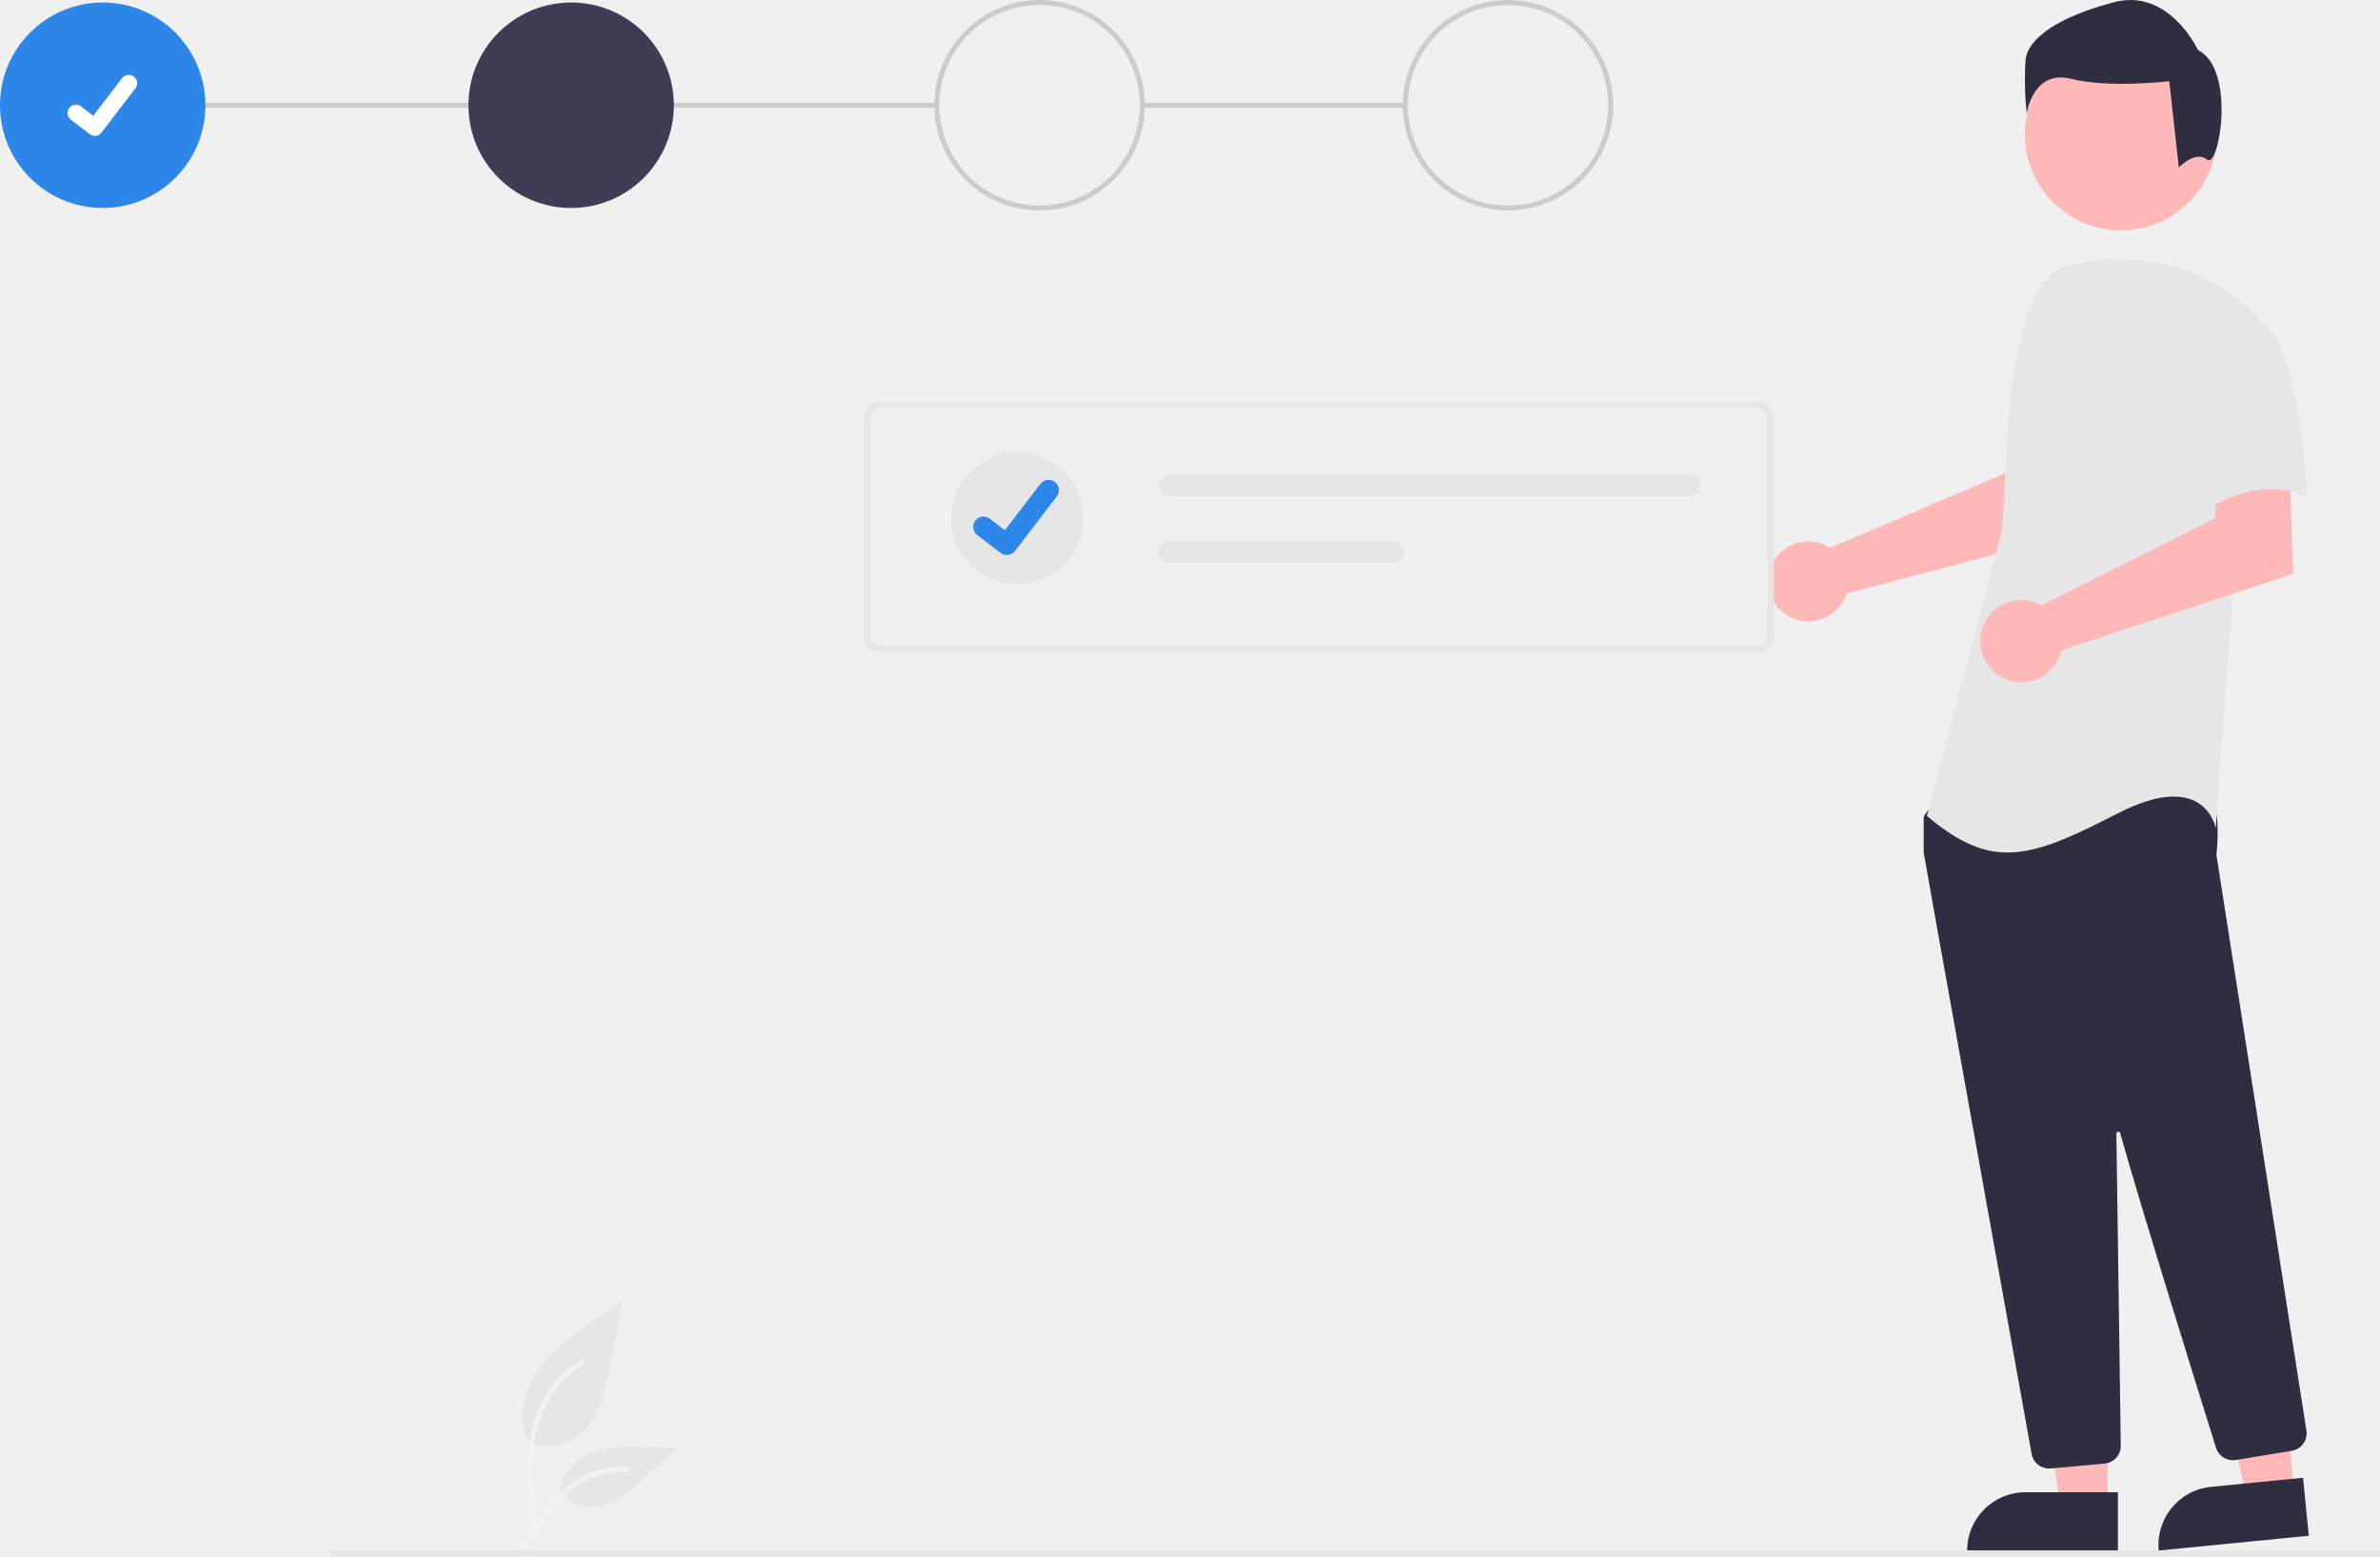
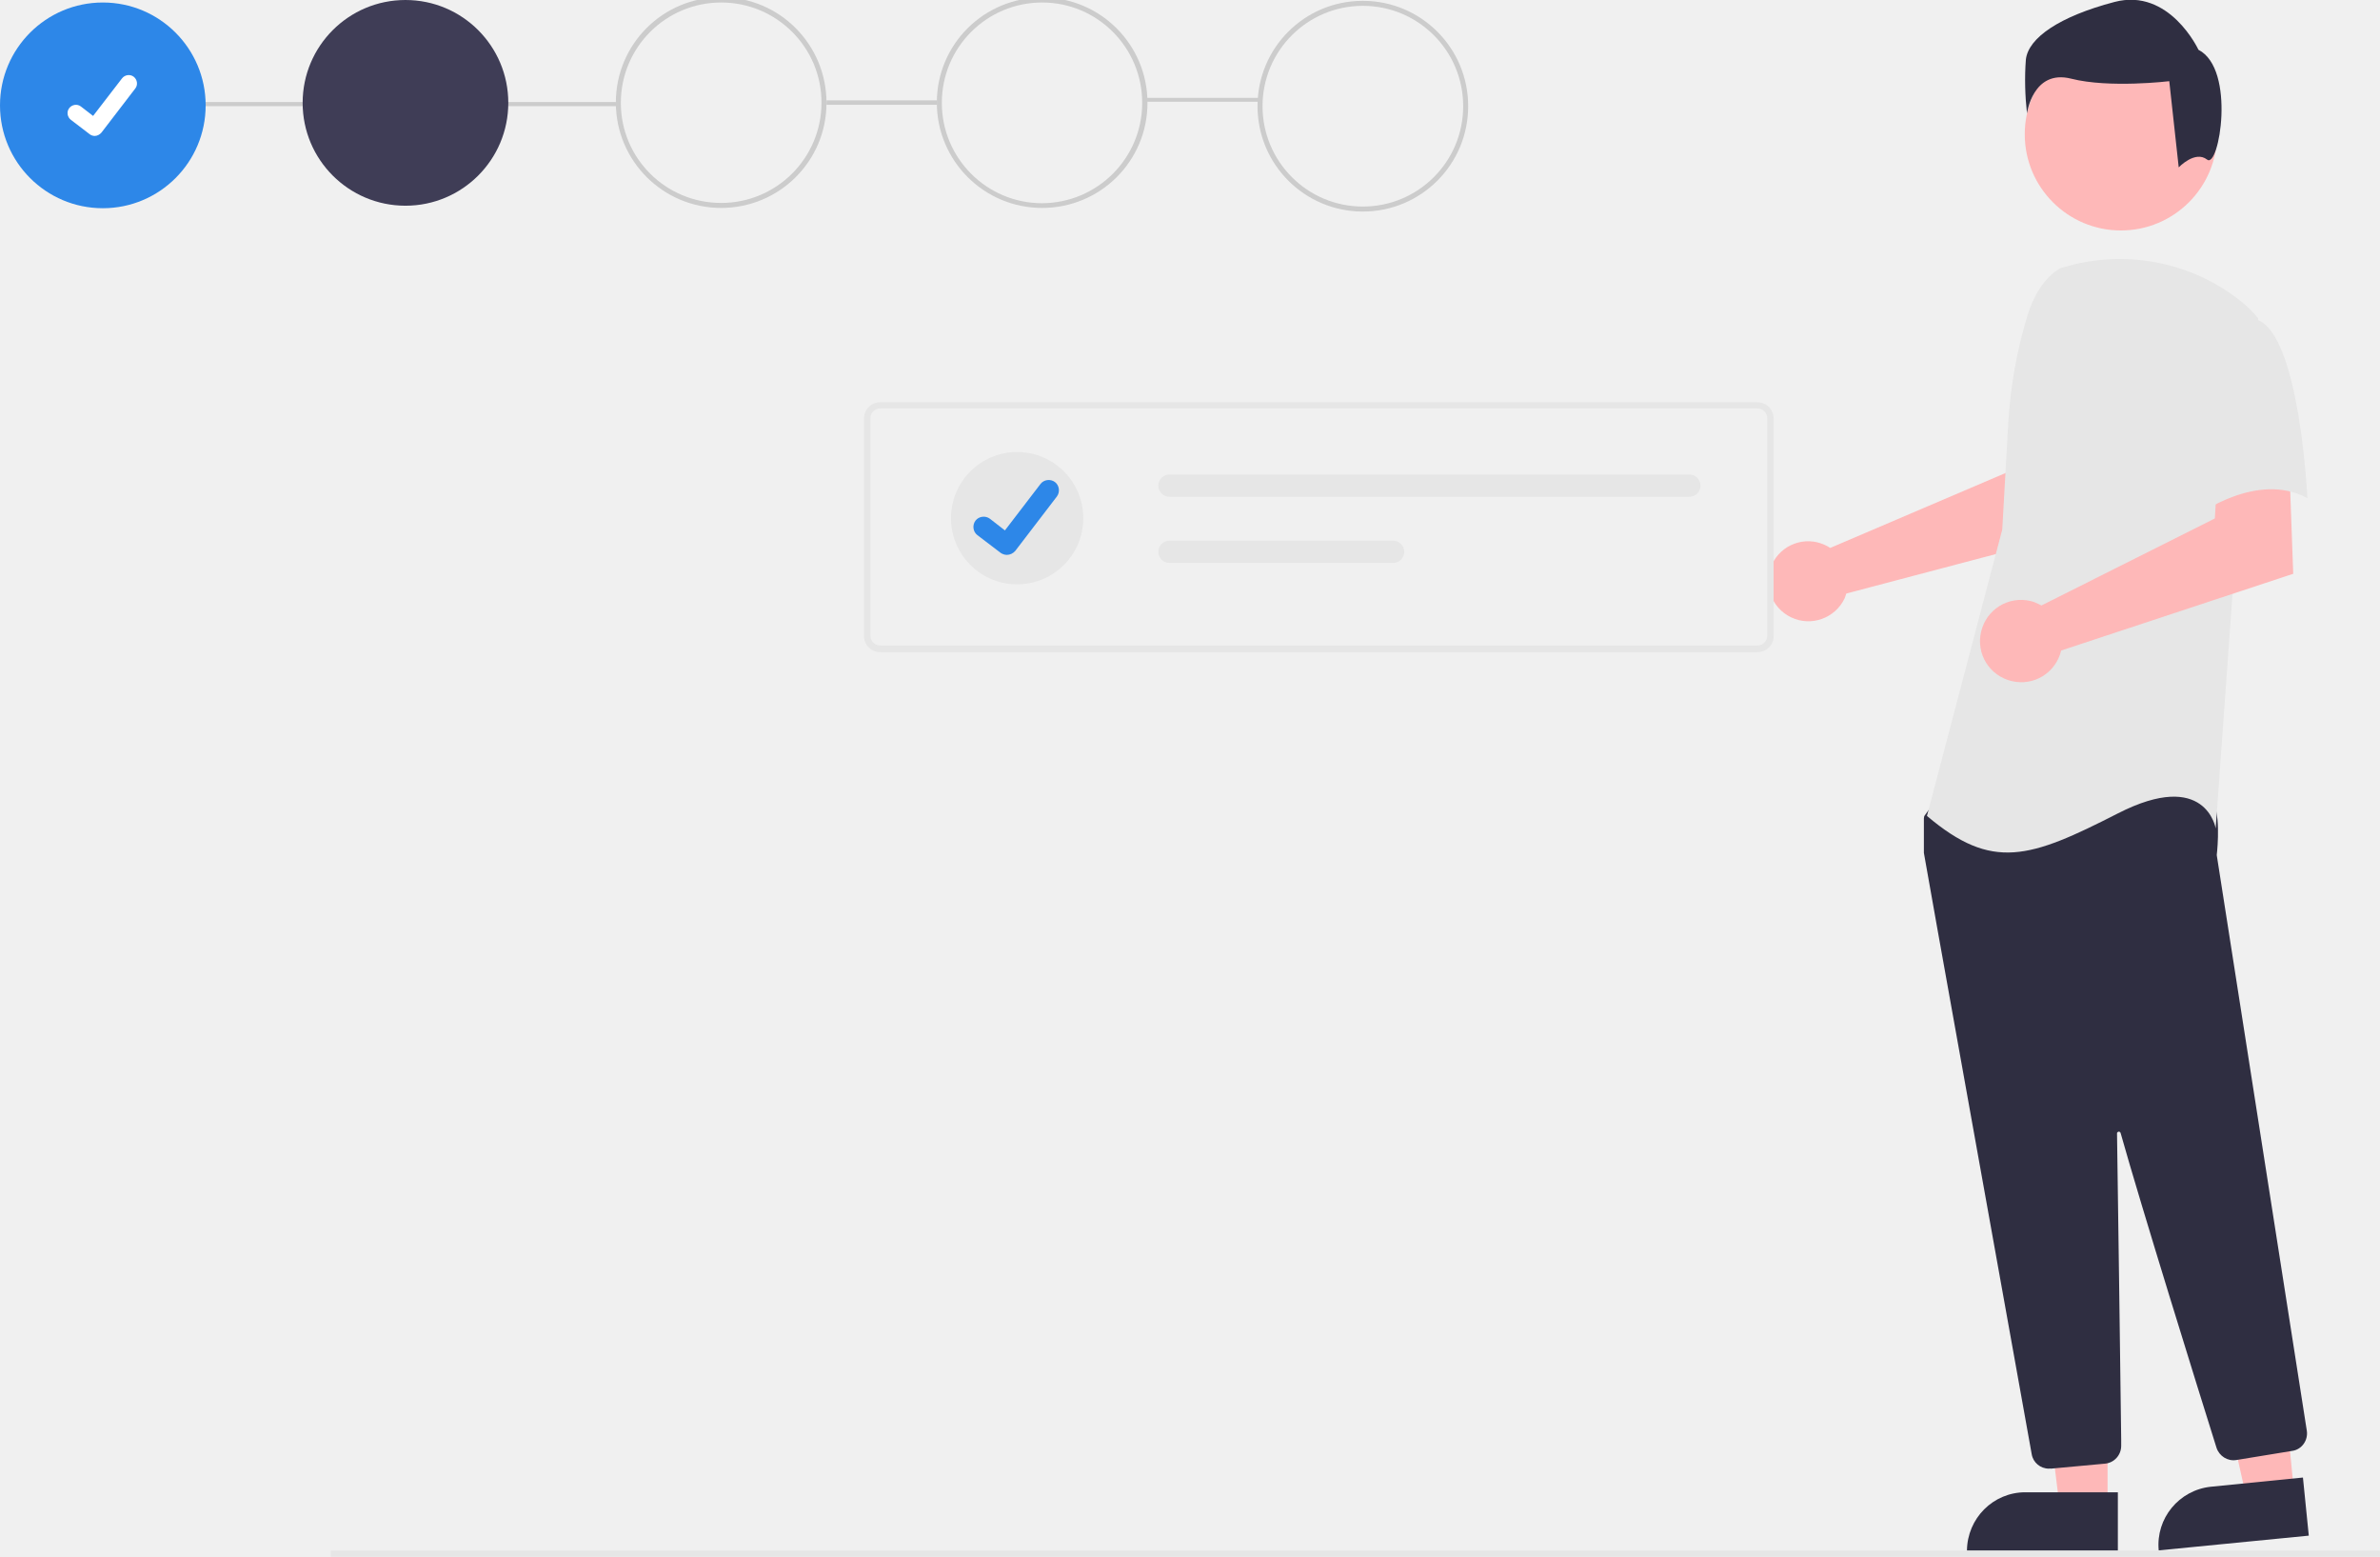
- <svg xmlns="http://www.w3.org/2000/svg" width="856.385" height="559.94" viewBox="0 0 856.385 559.94">
-   <g id="Group_47" data-name="Group 47" transform="translate(-171.808 -222.403)">
-     <g id="Group_43" data-name="Group 43" transform="translate(-222.485 -67.725)">
-       <rect id="Rectangle_113" data-name="Rectangle 113" width="94.644" height="1.803" transform="translate(805.32 327.084)" fill="#ccc" />
-       <rect id="Rectangle_114" data-name="Rectangle 114" width="300.158" height="1.803" transform="translate(431.249 327.084)" fill="#ccc" />
-       <circle id="Ellipse_115" data-name="Ellipse 115" cx="36.956" cy="36.956" r="36.956" transform="translate(394.293 291.029)" fill="#2d87e8" />
-       <circle id="Ellipse_116" data-name="Ellipse 116" cx="36.956" cy="36.956" r="36.956" transform="translate(562.85 291.029)" fill="#3f3d56" />
-       <path id="Path_748-369" data-name="Path 748" d="M873,259.344a37.858,37.858,0,1,1,37.858-37.858A37.858,37.858,0,0,1,873,259.344Zm0-73.913a36.055,36.055,0,1,0,36.055,36.055A36.055,36.055,0,0,0,873,185.431Z" transform="translate(-104.641 106.5)" fill="#ccc" />
-       <path id="Path_749-370" data-name="Path 749" d="M1060,259.344a37.858,37.858,0,1,1,37.858-37.858A37.858,37.858,0,0,1,1060,259.344Zm0-73.913a36.055,36.055,0,1,0,36.055,36.055A36.055,36.055,0,0,0,1060,185.431Z" transform="translate(-123.084 106.5)" fill="#ccc" />
-       <path id="Path_395-371" data-name="Path 395" d="M304.255,236.95a2.993,2.993,0,0,1-1.8-.6l-.032-.024-6.783-5.188a3.014,3.014,0,0,1,3.668-4.784l4.393,3.369,10.381-13.544a3.013,3.013,0,0,1,4.224-.558h0l-.064.089.066-.089a3.016,3.016,0,0,1,.557,4.225l-12.211,15.923a3.015,3.015,0,0,1-2.4,1.175Z" transform="translate(124.149 102.054)" fill="#fff" />
-     </g>
-     <g id="Group_24" data-name="Group 24" transform="translate(808.073 222.403)">
-       <path id="Path_552-372" data-name="Path 552" d="M314.19,545.413a14.214,14.214,0,0,1,1.987,1.108l63.154-26.954,2.253-16.636,25.235-.155-1.491,38.158-83.357,22.047a14.939,14.939,0,0,1-.631,1.7,14.411,14.411,0,1,1-7.151-19.265Z" transform="translate(-293.875 -349.453)" fill="#feb8b8" />
-       <path id="Path_553-373" data-name="Path 553" d="M312.83,797.912H295.567l-8.212-66.584h25.477Z" transform="translate(-190.709 -256.191)" fill="#feb8b8" />
-       <path id="Path_554-374" data-name="Path 554" d="M305.692,775.115h33.292v20.955H284.73a20.962,20.962,0,0,1,20.962-20.962h0Z" transform="translate(-213.164 -238.326)" fill="#2f2e41" />
-       <path id="Path_555-375" data-name="Path 555" d="M271.557,794.354l-17.178,1.69-14.7-65.458,25.355-2.491Z" transform="translate(-82.3 -257.51)" fill="#feb8b8" />
-       <path id="Path_556-376" data-name="Path 556" d="M254.863,774.674l33.126-3.263,2.054,20.857-53.981,5.317a20.958,20.958,0,0,1,18.8-22.911Z" transform="translate(-95.55 -239.834)" fill="#2f2e41" />
-       <ellipse id="Ellipse_84" data-name="Ellipse 84" cx="34.583" cy="34.583" rx="34.583" ry="34.583" transform="translate(92.343 13.688)" fill="#feb8b8" />
-       <path id="Path_557-377" data-name="Path 557" d="M281.584,839.584a6.3,6.3,0,0,1-6.217-5.21c-8.929-49.59-38.141-211.772-38.84-216.268a1.991,1.991,0,0,1-.023-.312V605.7a2.1,2.1,0,0,1,.393-1.228l3.858-5.4a2.082,2.082,0,0,1,1.611-.88c22-1.031,94.036-4.054,97.516.294h0c3.495,4.365,2.253,17.611,1.971,20.22l.014.272L374.233,825.96A6.353,6.353,0,0,1,369,833.19l-20.214,3.33a6.366,6.366,0,0,1-7.076-4.355c-6.252-19.978-27.216-87.184-34.482-113.19a.7.7,0,0,0-1.381.2c.363,24.79,1.24,88.036,1.549,109.881l.032,2.353a6.362,6.362,0,0,1-5.763,6.387l-19.492,1.766A5.871,5.871,0,0,1,281.584,839.584Z" transform="translate(-180.584 -311.329)" fill="#2f2e41" />
-       <path id="Path_99-378" data-name="Path 99" d="M296.727,463.319c-6.035,3.588-9.647,10.18-11.719,16.9a160.072,160.072,0,0,0-6.877,38.242L275.94,557.32,248.827,660.348c23.5,19.883,37.053,15.363,68.686-.9s35.247,5.422,35.247,5.422l6.325-87.663,9.037-95.793a42.485,42.485,0,0,0-6.846-6.581,69.923,69.923,0,0,0-59.761-12.673Z" transform="translate(-191.749 -366.866)" fill="#e6e6e6" />
-       <path id="Path_558-379" data-name="Path 558" d="M259.825,562.029a14.828,14.828,0,0,1,2.112.986l62.447-31.259,1.036-16.933,25.759-1.776,1.38,38.6-83.45,27.6a14.784,14.784,0,1,1-9.283-17.223Z" transform="translate(-163.653 -345.262)" fill="#feb8b8" />
-       <path id="Path_101-380" data-name="Path 101" d="M269.34,476.085c15.363,5.422,18.071,64.171,18.071,64.171-18.075-9.941-39.765,6.326-39.765,6.326s-4.518-15.365-9.941-35.246a34.54,34.54,0,0,1,7.229-32.535S253.975,470.66,269.34,476.085Z" transform="translate(-93.417 -361.105)" fill="#e6e6e6" />
-       <path id="Path_102-381" data-name="Path 102" d="M323.823,451.3c-4.309-3.447-10.187,2.816-10.187,2.816L310.189,423.1s-21.543,2.581-35.334-.862-15.943,12.5-15.943,12.5a110.654,110.654,0,0,1-.431-19.391c.862-7.756,12.064-15.512,31.885-20.683S320.528,411.9,320.528,411.9C334.324,418.789,328.137,454.751,323.823,451.3Z" transform="translate(-165.894 -393.886)" fill="#2f2e41" />
-     </g>
-     <rect id="Rectangle_110" data-name="Rectangle 110" width="737.385" height="2.19" transform="translate(290.808 780.153)" fill="#e6e6e6" />
-     <path id="Path_438-382" data-name="Path 438" d="M265.082,644.111a19.474,19.474,0,0,0,18.806-3.313c6.587-5.528,8.652-14.636,10.332-23.07l4.97-24.945-10.405,7.165c-7.483,5.152-15.134,10.47-20.316,17.933s-7.443,17.651-3.28,25.726" transform="translate(96.861 97.368)" fill="#e6e6e6" />
-     <path id="Path_439-383" data-name="Path 439" d="M267.682,718.34c-1.31-9.542-2.657-19.206-1.738-28.85.816-8.565,3.429-16.93,8.749-23.789a39.574,39.574,0,0,1,10.153-9.2c1.015-.641,1.95.968.939,1.606A37.622,37.622,0,0,0,270.9,676.062c-3.24,8.241-3.76,17.224-3.2,25.977.338,5.294,1.053,10.553,1.774,15.805a.964.964,0,0,1-.65,1.144.936.936,0,0,1-1.144-.65Z" transform="translate(95.868 55.076)" fill="#f2f2f2" />
-     <path id="Path_442-384" data-name="Path 442" d="M289.28,713.477a14.336,14.336,0,0,0,12.491,6.447c6.323-.3,11.595-4.713,16.34-8.9l14.036-12.392-9.289-.444c-6.68-.32-13.533-.618-19.9,1.442s-12.231,7.018-13.394,13.6" transform="translate(83.697 44.629)" fill="#e6e6e6" />
-     <path id="Path_443-385" data-name="Path 443" d="M262.887,747.524c6.3-11.156,13.618-23.555,26.685-27.518a29.779,29.779,0,0,1,11.224-1.159c1.192.1.894,1.94-.3,1.837a27.665,27.665,0,0,0-17.912,4.739c-5.051,3.438-8.983,8.217-12.311,13.286-2.039,3.1-3.865,6.341-5.691,9.573C264,749.314,262.3,748.569,262.887,747.524Z" transform="translate(96.961 31.377)" fill="#f2f2f2" />
-     <g id="Group_46" data-name="Group 46" transform="translate(2 7)">
-       <path id="Path_138-386" data-name="Path 138" d="M911.208,622.87H595.519a5.853,5.853,0,0,1-5.846-5.846V538.715a5.853,5.853,0,0,1,5.846-5.846H911.208a5.853,5.853,0,0,1,5.846,5.846v78.309A5.853,5.853,0,0,1,911.208,622.87ZM595.519,535.208a3.512,3.512,0,0,0-3.508,3.508v78.309a3.511,3.511,0,0,0,3.508,3.508H911.208a3.511,3.511,0,0,0,3.508-3.508V538.715a3.511,3.511,0,0,0-3.508-3.508Z" transform="translate(-108.981 -172.87)" fill="#e6e6e6" />
-       <path id="Path_139-387" data-name="Path 139" d="M690.369,556.72a3.969,3.969,0,1,0,0,7.938H877.477a3.969,3.969,0,0,0,0-7.938Z" transform="translate(-99.78 -170.602)" fill="#e6e6e6" />
-       <path id="Path_140-388" data-name="Path 140" d="M690.369,578.466a3.969,3.969,0,1,0,0,7.938h80.513a3.969,3.969,0,1,0,0-7.938Z" transform="translate(-99.78 -168.533)" fill="#e6e6e6" />
-       <g id="Group_45" data-name="Group 45">
-         <circle id="Ellipse_18" data-name="Ellipse 18" cx="23.814" cy="23.814" r="23.814" transform="translate(512 378)" fill="#e6e6e6" />
-         <path id="Path_395-2-389" data-name="Path 395" d="M306.53,242.049a3.689,3.689,0,0,1-2.219-.738l-.04-.03-8.358-6.394a3.714,3.714,0,0,1,4.52-5.9l5.414,4.151,12.793-16.69a3.713,3.713,0,0,1,5.205-.688h0l-.079.11.082-.11a3.717,3.717,0,0,1,.687,5.206L309.488,240.6a3.715,3.715,0,0,1-2.954,1.448Z" transform="translate(225.541 173)" fill="#2d87e8" />
-       </g>
+ <svg xmlns="http://www.w3.org/2000/svg" version="1.1" id="Layer_1" x="0px" y="0px" viewBox="0 0 856.4 559.9" style="enable-background:new 0 0 856.4 559.9;" xml:space="preserve">
+   <style type="text/css">
+ 	.st0{fill:#CCCCCC;}
+ 	.st1{fill:#2D87E8;}
+ 	.st2{fill:#3F3D56;}
+ 	.st3{fill:#FFFFFF;}
+ 	.st4{fill:#FEB8B8;}
+ 	.st5{fill:#2F2E41;}
+ 	.st6{fill:#E6E6E6;}
+ </style>
+   <rect id="Rectangle_113" x="297.4" y="36.1" class="st0" width="39.8" height="1.6" />
+   <rect id="Rectangle_113_00000120541661708553259950000007444323743569698204_" x="412.8" y="35.2" class="st0" width="40.6" height="1.4" />
+   <rect id="Rectangle_114" x="73.4" y="36.7" class="st0" width="148.3" height="1.5" />
+   <circle id="Ellipse_115" class="st1" cx="37" cy="37.9" r="37" />
+   <circle id="Ellipse_116" class="st2" cx="145.9" cy="37" r="37" />
+   <path id="Path_748-369" class="st0" d="M259.5,74.8c-20.9,0-37.9-16.9-37.9-37.9s16.9-37.9,37.9-37.9S297.4,16,297.4,37  S280.4,74.8,259.5,74.8C259.5,74.8,259.5,74.8,259.5,74.8z M259.5,0.9c-19.9,0-36.1,16.1-36.1,36.1S239.6,73,259.5,73  c19.9,0,36.1-16.1,36.1-36.1l0,0C295.6,17,279.4,0.9,259.5,0.9z" />
+   <path id="Path_749-370" class="st0" d="M375,74.8c-20.9,0-37.9-16.9-37.9-37.9S354.1-0.9,375-0.9c20.9,0,37.9,16.9,37.9,37.9  S395.9,74.8,375,74.8L375,74.8z M375,0.9c-19.9,0-36.1,16.1-36.1,36.1c0,19.9,16.1,36.1,36.1,36.1C394.9,73,411,56.9,411,37  S394.9,0.9,375,0.9L375,0.9z" />
+   <path id="Path_749-370_00000169559943302723774520000000631981913687222402_" class="st0" d="M490.4,76.1  c-20.9,0-37.9-16.9-37.9-37.9s16.9-37.9,37.9-37.9c20.9,0,37.9,16.9,37.9,37.9S511.3,76.1,490.4,76.1L490.4,76.1z M490.4,2.1  c-19.9,0-36.1,16.1-36.1,36.1c0,19.9,16.1,36.1,36.1,36.1c19.9,0,36.1-16.1,36.1-36.1S510.3,2.1,490.4,2.1L490.4,2.1z" />
+   <path id="Path_395-371" class="st3" d="M34.1,48.9c-0.6,0-1.3-0.2-1.8-0.6l0,0l-6.8-5.2c-1.3-1-1.6-2.9-0.6-4.2  c1-1.3,2.9-1.6,4.2-0.6l4.4,3.4l10.4-13.5c1-1.3,2.9-1.6,4.2-0.6l0,0l-0.1,0.1l0.1-0.1c1.3,1,1.6,2.9,0.6,4.2L36.5,47.7  C35.9,48.4,35,48.9,34.1,48.9L34.1,48.9z" />
+   <g id="Group_24" transform="translate(808.073 222.403)">
+     <path id="Path_552-372" class="st4" d="M-151.5-26.4c0.7,0.3,1.4,0.7,2,1.1l63.2-27l2.3-16.6l25.2-0.2l-1.5,38.2l-83.4,22   c-0.2,0.6-0.4,1.1-0.6,1.7c-3.4,7.2-12,10.3-19.2,6.9c-7.2-3.4-10.3-12-6.9-19.2C-167.1-26.5-158.7-29.7-151.5-26.4L-151.5-26.4z" />
+     <path id="Path_553-373" class="st4" d="M-49.7,319.3H-67l-8.2-66.6h25.5L-49.7,319.3z" />
+     <path id="Path_554-374" class="st5" d="M-79.3,314.4H-46v21h-54.3C-100.2,323.8-90.9,314.4-79.3,314.4L-79.3,314.4L-79.3,314.4z" />
+     <path id="Path_555-375" class="st4" d="M17.4,314.4l-17.2,1.7l-14.7-65.5l25.4-2.5L17.4,314.4z" />
+     <path id="Path_556-376" class="st5" d="M-12.5,312.4l33.1-3.3l2.1,20.9l-54,5.3C-32.4,323.8-24,313.6-12.5,312.4L-12.5,312.4z" />
+     <ellipse id="Ellipse_84" class="st4" cx="-44.9" cy="-174.1" rx="34.6" ry="34.6" />
+     <path id="Path_557-377" class="st5" d="M-70.8,305.9c-3.1,0-5.7-2.2-6.2-5.2c-8.9-49.6-38.1-211.8-38.8-216.3c0-0.1,0-0.2,0-0.3V72   c0-0.4,0.1-0.9,0.4-1.2l3.9-5.4c0.4-0.5,1-0.9,1.6-0.9c22-1,94-4.1,97.5,0.3l0,0c3.5,4.4,2.3,17.6,2,20.2l0,0.3l32.4,207   c0.5,3.4-1.8,6.7-5.2,7.2l-20.2,3.3c-3.1,0.5-6.1-1.4-7.1-4.4c-6.3-20-27.2-87.2-34.5-113.2c-0.1-0.4-0.5-0.6-0.8-0.5   c-0.3,0.1-0.6,0.4-0.5,0.7c0.4,24.8,1.2,88,1.5,109.9l0,2.4c0,3.3-2.5,6.1-5.8,6.4l-19.5,1.8C-70.4,305.8-70.6,305.9-70.8,305.9z" />
+     <path id="Path_99-378" class="st6" d="M-66.8-125.9c-6,3.6-9.6,10.2-11.7,16.9c-3.8,12.4-6.1,25.3-6.9,38.2l-2.2,38.9l-27.1,103   C-91.2,91-77.7,86.4-46,70.2s35.2,5.4,35.2,5.4l6.3-87.7l9-95.8c-2-2.4-4.3-4.7-6.8-6.6c-16.9-13.2-39-17.8-59.8-12.7L-66.8-125.9z   " />
+     <path id="Path_558-379" class="st4" d="M-75.6-5.6c0.7,0.3,1.4,0.6,2.1,1l62.4-31.3l1-16.9l25.8-1.8L17.1-16l-83.5,27.6   c-1.9,8-9.8,12.9-17.8,11c-8-1.9-12.9-9.8-11-17.8c1.9-8,9.8-12.9,17.8-11C-76.8-6-76.2-5.9-75.6-5.6L-75.6-5.6z" />
+     <path id="Path_101-380" class="st6" d="M4.1-107.4c15.4,5.4,18.1,64.2,18.1,64.2c-18.1-9.9-39.8,6.3-39.8,6.3s-4.5-15.4-9.9-35.2   c-3.3-11.4-0.6-23.6,7.2-32.5C-20.3-104.7-11.2-112.8,4.1-107.4z" />
+     <path id="Path_102-381" class="st5" d="M-13.9-165c-4.3-3.4-10.2,2.8-10.2,2.8l-3.4-31c0,0-21.5,2.6-35.3-0.9s-15.9,12.5-15.9,12.5   c-0.7-6.4-0.9-12.9-0.4-19.4c0.9-7.8,12.1-15.5,31.9-20.7s30.2,17.2,30.2,17.2C-3.4-197.5-9.6-161.5-13.9-165z" />
+   </g>
+   <rect id="Rectangle_110" x="119" y="557.8" class="st6" width="737.4" height="2.2" />
+   <g id="Group_46" transform="translate(2 7)">
+     <path id="Path_138-386" class="st6" d="M630.4,227.6H314.7c-3.2,0-5.8-2.6-5.8-5.8v-78.3c0-3.2,2.6-5.8,5.8-5.8h315.7   c3.2,0,5.8,2.6,5.8,5.8v78.3C636.3,225,633.6,227.6,630.4,227.6z M314.7,139.9c-1.9,0-3.5,1.6-3.5,3.5v78.3c0,1.9,1.6,3.5,3.5,3.5   h315.7c1.9,0,3.5-1.6,3.5-3.5v-78.3c0-1.9-1.6-3.5-3.5-3.5L314.7,139.9z" />
+     <path id="Path_139-387" class="st6" d="M418.8,163.7c-2.2,0-4,1.8-4,4c0,2.2,1.8,4,4,4c0,0,0,0,0,0h187.1c2.2,0,4-1.8,4-4   c0-2.2-1.8-4-4-4H418.8z" />
+     <path id="Path_140-388" class="st6" d="M418.8,187.5c-2.2,0-4,1.8-4,4c0,2.2,1.8,4,4,4c0,0,0,0,0,0h80.5c2.2,0,4-1.8,4-4   c0-2.2-1.8-4-4-4c0,0,0,0,0,0H418.8z" />
+     <g id="Group_45">
+       <circle id="Ellipse_18" class="st6" cx="364" cy="179.4" r="23.8" />
+       <path id="Path_395-2-389" class="st1" d="M360.3,192.6c-0.8,0-1.6-0.3-2.2-0.7l0,0l-8.4-6.4c-1.6-1.2-1.9-3.6-0.7-5.2    s3.6-1.9,5.2-0.7l5.4,4.2l12.8-16.7c1.2-1.6,3.6-1.9,5.2-0.7l0,0l-0.1,0.1l0.1-0.1c1.6,1.2,1.9,3.6,0.7,5.2l-15,19.6    C362.5,192.1,361.4,192.6,360.3,192.6L360.3,192.6z" />
    </g>
  </g>
</svg>
